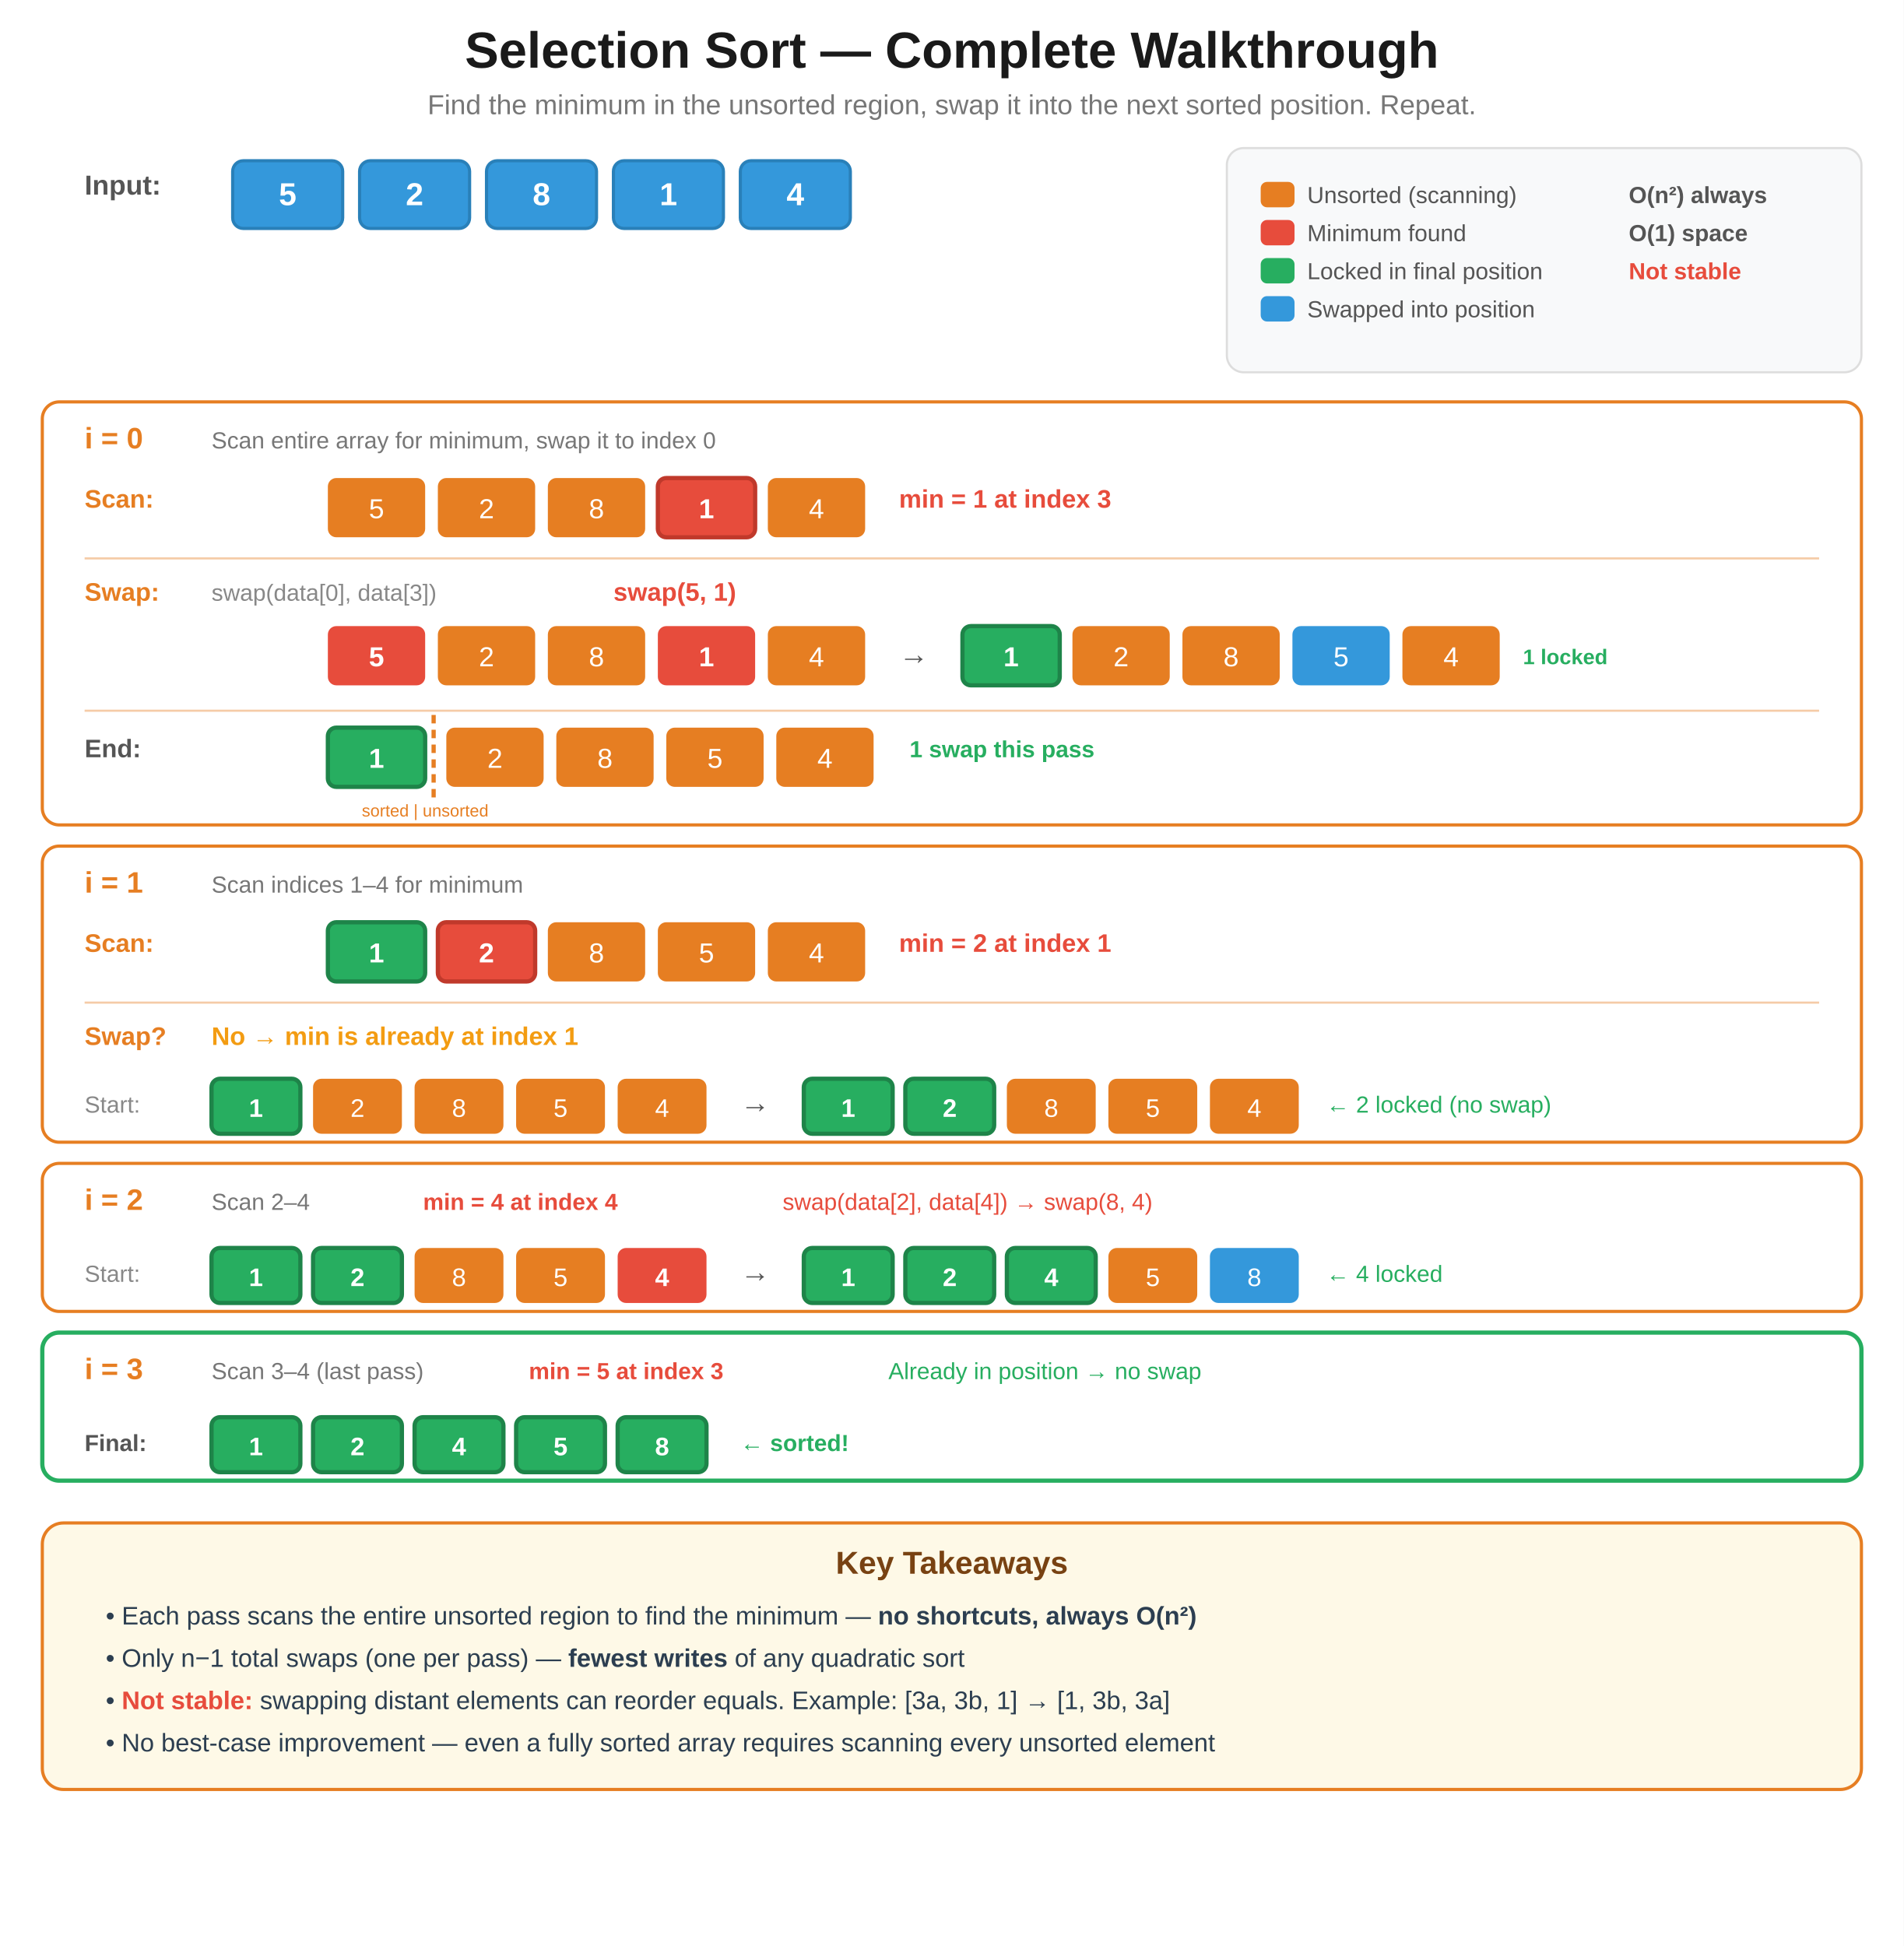
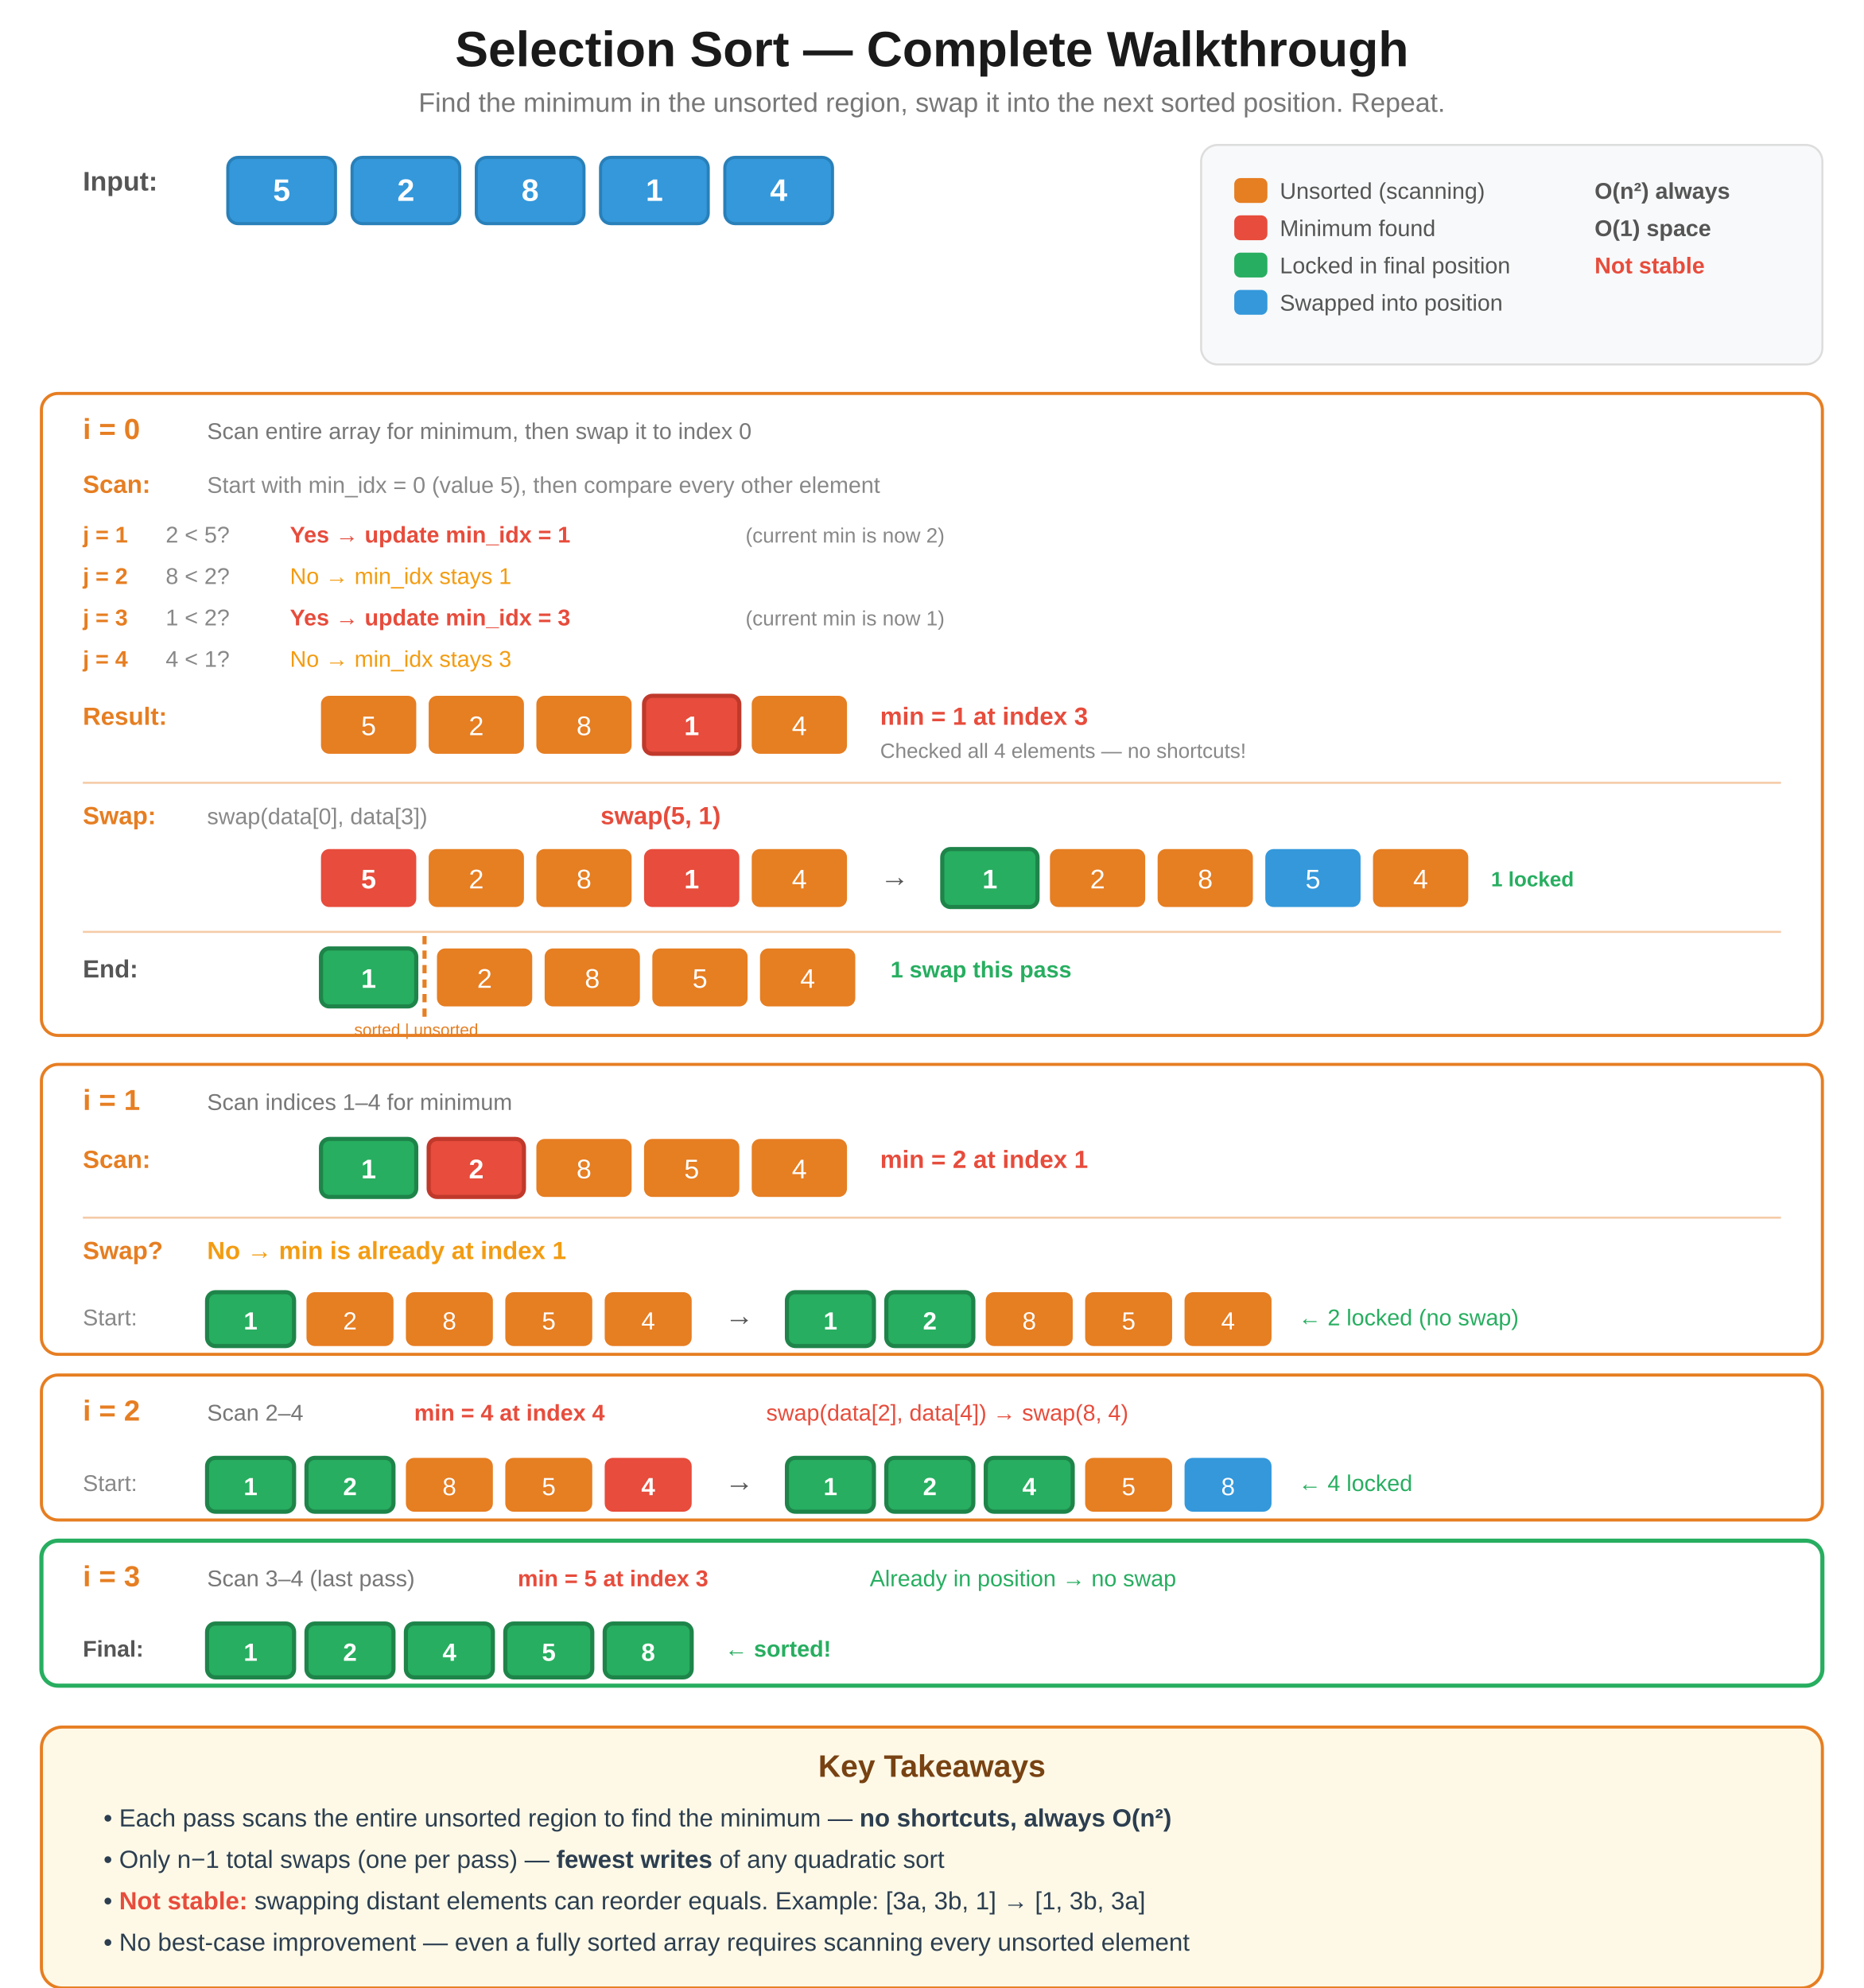
- <svg xmlns="http://www.w3.org/2000/svg" viewBox="0 0 900 920" font-family="'Segoe UI', Arial, sans-serif">
+ <svg xmlns="http://www.w3.org/2000/svg" viewBox="0 0 900 960" font-family="'Segoe UI', Arial, sans-serif">
  <rect width="100%" height="100%" fill="white" />
  <text x="450" y="32" text-anchor="middle" fill="#1a1a1a" font-size="24" font-weight="bold">Selection Sort — Complete Walkthrough</text>
  <text x="450" y="54" text-anchor="middle" fill="#777" font-size="13">Find the minimum in the unsorted region, swap it into the next sorted position. Repeat.</text>
  <rect x="580" y="70" width="300" height="106" rx="8" fill="#f8f9fa" stroke="#ddd" stroke-width="1" />
  <rect x="596" y="86" width="16" height="12" rx="3" fill="#e67e22" />
  <text x="618" y="96" fill="#555" font-size="11">Unsorted (scanning)</text>
  <rect x="596" y="104" width="16" height="12" rx="3" fill="#e74c3c" />
  <text x="618" y="114" fill="#555" font-size="11">Minimum found</text>
  <rect x="596" y="122" width="16" height="12" rx="3" fill="#27ae60" />
  <text x="618" y="132" fill="#555" font-size="11">Locked in final position</text>
  <rect x="596" y="140" width="16" height="12" rx="3" fill="#3498db" />
  <text x="618" y="150" fill="#555" font-size="11">Swapped into position</text>
  <text x="770" y="96" fill="#555" font-size="11" font-weight="bold">O(n²) always</text>
  <text x="770" y="114" fill="#555" font-size="11" font-weight="bold">O(1) space</text>
  <text x="770" y="132" fill="#e74c3c" font-size="11" font-weight="bold">Not stable</text>
  <text x="40" y="92" fill="#555" font-size="13" font-weight="bold">Input:</text>
  <rect x="110" y="76" width="52" height="32" rx="5" fill="#3498db" stroke="#2980b9" stroke-width="1.5" />
  <text x="136" y="97" text-anchor="middle" fill="#fff" font-size="15" font-weight="bold">5</text>
  <rect x="170" y="76" width="52" height="32" rx="5" fill="#3498db" stroke="#2980b9" stroke-width="1.5" />
  <text x="196" y="97" text-anchor="middle" fill="#fff" font-size="15" font-weight="bold">2</text>
  <rect x="230" y="76" width="52" height="32" rx="5" fill="#3498db" stroke="#2980b9" stroke-width="1.5" />
  <text x="256" y="97" text-anchor="middle" fill="#fff" font-size="15" font-weight="bold">8</text>
  <rect x="290" y="76" width="52" height="32" rx="5" fill="#3498db" stroke="#2980b9" stroke-width="1.5" />
  <text x="316" y="97" text-anchor="middle" fill="#fff" font-size="15" font-weight="bold">1</text>
  <rect x="350" y="76" width="52" height="32" rx="5" fill="#3498db" stroke="#2980b9" stroke-width="1.5" />
  <text x="376" y="97" text-anchor="middle" fill="#fff" font-size="15" font-weight="bold">4</text>
-   <rect x="20" y="190" width="860" height="200" rx="8" fill="#fff" stroke="#e67e22" stroke-width="1.5" />
+   <rect x="20" y="190" width="860" height="310" rx="8" fill="#fff" stroke="#e67e22" stroke-width="1.5" />
  <text x="40" y="212" fill="#e67e22" font-size="14" font-weight="bold">i = 0</text>
-   <text x="100" y="212" fill="#777" font-size="11">Scan entire array for minimum, swap it to index 0</text>
-   <text x="40" y="240" fill="#e67e22" font-size="12" font-weight="bold">Scan:</text>
-   <rect x="155" y="226" width="46" height="28" rx="4" fill="#e67e22" />
-   <text x="178" y="245" text-anchor="middle" fill="#fff" font-size="13">5</text>
-   <rect x="207" y="226" width="46" height="28" rx="4" fill="#e67e22" />
-   <text x="230" y="245" text-anchor="middle" fill="#fff" font-size="13">2</text>
-   <rect x="259" y="226" width="46" height="28" rx="4" fill="#e67e22" />
-   <text x="282" y="245" text-anchor="middle" fill="#fff" font-size="13">8</text>
-   <rect x="311" y="226" width="46" height="28" rx="4" fill="#e74c3c" stroke="#c0392b" stroke-width="2" />
-   <text x="334" y="245" text-anchor="middle" fill="#fff" font-size="13" font-weight="bold">1</text>
-   <rect x="363" y="226" width="46" height="28" rx="4" fill="#e67e22" />
-   <text x="386" y="245" text-anchor="middle" fill="#fff" font-size="13">4</text>
-   <text x="425" y="240" fill="#e74c3c" font-size="12" font-weight="bold">min = 1 at index 3</text>
-   <line x1="40" y1="264" x2="860" y2="264" stroke="#f5cba7" stroke-width="1" />
-   <text x="40" y="284" fill="#e67e22" font-size="12" font-weight="bold">Swap:</text>
-   <text x="100" y="284" fill="#888" font-size="11">swap(data[0], data[3])</text>
-   <text x="290" y="284" fill="#e74c3c" font-size="12" font-weight="bold">swap(5, 1)</text>
-   <rect x="155" y="296" width="46" height="28" rx="4" fill="#e74c3c" />
-   <text x="178" y="315" text-anchor="middle" fill="#fff" font-size="13" font-weight="bold">5</text>
-   <rect x="207" y="296" width="46" height="28" rx="4" fill="#e67e22" />
-   <text x="230" y="315" text-anchor="middle" fill="#fff" font-size="13">2</text>
-   <rect x="259" y="296" width="46" height="28" rx="4" fill="#e67e22" />
-   <text x="282" y="315" text-anchor="middle" fill="#fff" font-size="13">8</text>
-   <rect x="311" y="296" width="46" height="28" rx="4" fill="#e74c3c" />
-   <text x="334" y="315" text-anchor="middle" fill="#fff" font-size="13" font-weight="bold">1</text>
-   <rect x="363" y="296" width="46" height="28" rx="4" fill="#e67e22" />
-   <text x="386" y="315" text-anchor="middle" fill="#fff" font-size="13">4</text>
-   <text x="425" y="314" fill="#555" font-size="14">→</text>
-   <rect x="455" y="296" width="46" height="28" rx="4" fill="#27ae60" stroke="#1e8449" stroke-width="2" />
-   <text x="478" y="315" text-anchor="middle" fill="#fff" font-size="13" font-weight="bold">1</text>
-   <rect x="507" y="296" width="46" height="28" rx="4" fill="#e67e22" />
-   <text x="530" y="315" text-anchor="middle" fill="#fff" font-size="13">2</text>
-   <rect x="559" y="296" width="46" height="28" rx="4" fill="#e67e22" />
-   <text x="582" y="315" text-anchor="middle" fill="#fff" font-size="13">8</text>
-   <rect x="611" y="296" width="46" height="28" rx="4" fill="#3498db" />
-   <text x="634" y="315" text-anchor="middle" fill="#fff" font-size="13">5</text>
-   <rect x="663" y="296" width="46" height="28" rx="4" fill="#e67e22" />
-   <text x="686" y="315" text-anchor="middle" fill="#fff" font-size="13">4</text>
-   <text x="720" y="314" fill="#27ae60" font-size="10" font-weight="bold">1 locked</text>
-   <line x1="40" y1="336" x2="860" y2="336" stroke="#f5cba7" stroke-width="1" />
-   <text x="40" y="358" fill="#555" font-size="12" font-weight="bold">End:</text>
-   <rect x="155" y="344" width="46" height="28" rx="4" fill="#27ae60" stroke="#1e8449" stroke-width="2" />
-   <text x="178" y="363" text-anchor="middle" fill="#fff" font-size="13" font-weight="bold">1</text>
-   <line x1="205" y1="338" x2="205" y2="378" stroke="#e67e22" stroke-width="2" stroke-dasharray="4,3" />
-   <text x="201" y="386" text-anchor="middle" fill="#e67e22" font-size="8">sorted | unsorted</text>
-   <rect x="211" y="344" width="46" height="28" rx="4" fill="#e67e22" />
-   <text x="234" y="363" text-anchor="middle" fill="#fff" font-size="13">2</text>
-   <rect x="263" y="344" width="46" height="28" rx="4" fill="#e67e22" />
-   <text x="286" y="363" text-anchor="middle" fill="#fff" font-size="13">8</text>
-   <rect x="315" y="344" width="46" height="28" rx="4" fill="#e67e22" />
-   <text x="338" y="363" text-anchor="middle" fill="#fff" font-size="13">5</text>
-   <rect x="367" y="344" width="46" height="28" rx="4" fill="#e67e22" />
-   <text x="390" y="363" text-anchor="middle" fill="#fff" font-size="13">4</text>
-   <text x="430" y="358" fill="#27ae60" font-size="11" font-weight="bold">1 swap this pass</text>
-   <rect x="20" y="400" width="860" height="140" rx="8" fill="#fff" stroke="#e67e22" stroke-width="1.5" />
-   <text x="40" y="422" fill="#e67e22" font-size="14" font-weight="bold">i = 1</text>
-   <text x="100" y="422" fill="#777" font-size="11">Scan indices 1–4 for minimum</text>
-   <text x="40" y="450" fill="#e67e22" font-size="12" font-weight="bold">Scan:</text>
-   <rect x="155" y="436" width="46" height="28" rx="4" fill="#27ae60" stroke="#1e8449" stroke-width="2" />
-   <text x="178" y="455" text-anchor="middle" fill="#fff" font-size="13" font-weight="bold">1</text>
-   <rect x="207" y="436" width="46" height="28" rx="4" fill="#e74c3c" stroke="#c0392b" stroke-width="2" />
-   <text x="230" y="455" text-anchor="middle" fill="#fff" font-size="13" font-weight="bold">2</text>
-   <rect x="259" y="436" width="46" height="28" rx="4" fill="#e67e22" />
-   <text x="282" y="455" text-anchor="middle" fill="#fff" font-size="13">8</text>
-   <rect x="311" y="436" width="46" height="28" rx="4" fill="#e67e22" />
-   <text x="334" y="455" text-anchor="middle" fill="#fff" font-size="13">5</text>
-   <rect x="363" y="436" width="46" height="28" rx="4" fill="#e67e22" />
-   <text x="386" y="455" text-anchor="middle" fill="#fff" font-size="13">4</text>
-   <text x="425" y="450" fill="#e74c3c" font-size="12" font-weight="bold">min = 2 at index 1</text>
-   <line x1="40" y1="474" x2="860" y2="474" stroke="#f5cba7" stroke-width="1" />
-   <text x="40" y="494" fill="#e67e22" font-size="12" font-weight="bold">Swap?</text>
-   <text x="100" y="494" fill="#f39c12" font-size="12" font-weight="bold">No → min is already at index 1</text>
-   <text x="40" y="526" fill="#888" font-size="11">Start:</text>
-   <rect x="100" y="510" width="42" height="26" rx="4" fill="#27ae60" stroke="#1e8449" stroke-width="2" />
-   <text x="121" y="528" text-anchor="middle" fill="#fff" font-size="12" font-weight="bold">1</text>
-   <rect x="148" y="510" width="42" height="26" rx="4" fill="#e67e22" />
-   <text x="169" y="528" text-anchor="middle" fill="#fff" font-size="12">2</text>
-   <rect x="196" y="510" width="42" height="26" rx="4" fill="#e67e22" />
-   <text x="217" y="528" text-anchor="middle" fill="#fff" font-size="12">8</text>
-   <rect x="244" y="510" width="42" height="26" rx="4" fill="#e67e22" />
-   <text x="265" y="528" text-anchor="middle" fill="#fff" font-size="12">5</text>
-   <rect x="292" y="510" width="42" height="26" rx="4" fill="#e67e22" />
-   <text x="313" y="528" text-anchor="middle" fill="#fff" font-size="12">4</text>
-   <text x="350" y="526" fill="#555" font-size="14">→</text>
-   <rect x="380" y="510" width="42" height="26" rx="4" fill="#27ae60" stroke="#1e8449" stroke-width="2" />
-   <text x="401" y="528" text-anchor="middle" fill="#fff" font-size="12" font-weight="bold">1</text>
-   <rect x="428" y="510" width="42" height="26" rx="4" fill="#27ae60" stroke="#1e8449" stroke-width="2" />
-   <text x="449" y="528" text-anchor="middle" fill="#fff" font-size="12" font-weight="bold">2</text>
-   <rect x="476" y="510" width="42" height="26" rx="4" fill="#e67e22" />
-   <text x="497" y="528" text-anchor="middle" fill="#fff" font-size="12">8</text>
-   <rect x="524" y="510" width="42" height="26" rx="4" fill="#e67e22" />
-   <text x="545" y="528" text-anchor="middle" fill="#fff" font-size="12">5</text>
-   <rect x="572" y="510" width="42" height="26" rx="4" fill="#e67e22" />
-   <text x="593" y="528" text-anchor="middle" fill="#fff" font-size="12">4</text>
-   <text x="627" y="526" fill="#27ae60" font-size="11">← 2 locked (no swap)</text>
-   <rect x="20" y="550" width="860" height="70" rx="8" fill="#fff" stroke="#e67e22" stroke-width="1.5" />
-   <text x="40" y="572" fill="#e67e22" font-size="14" font-weight="bold">i = 2</text>
-   <text x="100" y="572" fill="#777" font-size="11">Scan 2–4</text>
-   <text x="200" y="572" fill="#e74c3c" font-size="11" font-weight="bold">min = 4 at index 4</text>
-   <text x="370" y="572" fill="#e74c3c" font-size="11">swap(data[2], data[4]) → swap(8, 4)</text>
-   <text x="40" y="606" fill="#888" font-size="11">Start:</text>
-   <rect x="100" y="590" width="42" height="26" rx="4" fill="#27ae60" stroke="#1e8449" stroke-width="2" />
-   <text x="121" y="608" text-anchor="middle" fill="#fff" font-size="12" font-weight="bold">1</text>
-   <rect x="148" y="590" width="42" height="26" rx="4" fill="#27ae60" stroke="#1e8449" stroke-width="2" />
-   <text x="169" y="608" text-anchor="middle" fill="#fff" font-size="12" font-weight="bold">2</text>
-   <rect x="196" y="590" width="42" height="26" rx="4" fill="#e67e22" />
-   <text x="217" y="608" text-anchor="middle" fill="#fff" font-size="12">8</text>
-   <rect x="244" y="590" width="42" height="26" rx="4" fill="#e67e22" />
-   <text x="265" y="608" text-anchor="middle" fill="#fff" font-size="12">5</text>
-   <rect x="292" y="590" width="42" height="26" rx="4" fill="#e74c3c" />
-   <text x="313" y="608" text-anchor="middle" fill="#fff" font-size="12" font-weight="bold">4</text>
-   <text x="350" y="606" fill="#555" font-size="14">→</text>
-   <rect x="380" y="590" width="42" height="26" rx="4" fill="#27ae60" stroke="#1e8449" stroke-width="2" />
-   <text x="401" y="608" text-anchor="middle" fill="#fff" font-size="12" font-weight="bold">1</text>
-   <rect x="428" y="590" width="42" height="26" rx="4" fill="#27ae60" stroke="#1e8449" stroke-width="2" />
-   <text x="449" y="608" text-anchor="middle" fill="#fff" font-size="12" font-weight="bold">2</text>
-   <rect x="476" y="590" width="42" height="26" rx="4" fill="#27ae60" stroke="#1e8449" stroke-width="2" />
-   <text x="497" y="608" text-anchor="middle" fill="#fff" font-size="12" font-weight="bold">4</text>
-   <rect x="524" y="590" width="42" height="26" rx="4" fill="#e67e22" />
-   <text x="545" y="608" text-anchor="middle" fill="#fff" font-size="12">5</text>
-   <rect x="572" y="590" width="42" height="26" rx="4" fill="#3498db" />
-   <text x="593" y="608" text-anchor="middle" fill="#fff" font-size="12">8</text>
-   <text x="627" y="606" fill="#27ae60" font-size="11">← 4 locked</text>
-   <rect x="20" y="630" width="860" height="70" rx="8" fill="#fff" stroke="#27ae60" stroke-width="2" />
-   <text x="40" y="652" fill="#e67e22" font-size="14" font-weight="bold">i = 3</text>
-   <text x="100" y="652" fill="#777" font-size="11">Scan 3–4 (last pass)</text>
-   <text x="250" y="652" fill="#e74c3c" font-size="11" font-weight="bold">min = 5 at index 3</text>
-   <text x="420" y="652" fill="#27ae60" font-size="11">Already in position → no swap</text>
-   <text x="40" y="686" fill="#555" font-size="11" font-weight="bold">Final:</text>
-   <rect x="100" y="670" width="42" height="26" rx="4" fill="#27ae60" stroke="#1e8449" stroke-width="2" />
-   <text x="121" y="688" text-anchor="middle" fill="#fff" font-size="12" font-weight="bold">1</text>
-   <rect x="148" y="670" width="42" height="26" rx="4" fill="#27ae60" stroke="#1e8449" stroke-width="2" />
-   <text x="169" y="688" text-anchor="middle" fill="#fff" font-size="12" font-weight="bold">2</text>
-   <rect x="196" y="670" width="42" height="26" rx="4" fill="#27ae60" stroke="#1e8449" stroke-width="2" />
-   <text x="217" y="688" text-anchor="middle" fill="#fff" font-size="12" font-weight="bold">4</text>
-   <rect x="244" y="670" width="42" height="26" rx="4" fill="#27ae60" stroke="#1e8449" stroke-width="2" />
-   <text x="265" y="688" text-anchor="middle" fill="#fff" font-size="12" font-weight="bold">5</text>
-   <rect x="292" y="670" width="42" height="26" rx="4" fill="#27ae60" stroke="#1e8449" stroke-width="2" />
-   <text x="313" y="688" text-anchor="middle" fill="#fff" font-size="12" font-weight="bold">8</text>
-   <text x="350" y="686" fill="#27ae60" font-size="11" font-weight="bold">← sorted!</text>
-   <rect x="20" y="720" width="860" height="126" rx="10" fill="#fef9e7" stroke="#e67e22" stroke-width="1.5" />
-   <text x="450" y="744" text-anchor="middle" fill="#784212" font-size="15" font-weight="bold">Key Takeaways</text>
-   <text x="50" y="768" fill="#2c3e50" font-size="12">• Each pass scans the entire unsorted region to find the minimum — <tspan font-weight="bold">no shortcuts, always O(n²)</tspan>
+   <text x="100" y="212" fill="#777" font-size="11">Scan entire array for minimum, then swap it to index 0</text>
+   <text x="40" y="238" fill="#e67e22" font-size="12" font-weight="bold">Scan:</text>
+   <text x="100" y="238" fill="#888" font-size="11">Start with min_idx = 0 (value 5), then compare every other element</text>
+   <text x="40" y="262" fill="#e67e22" font-size="11" font-weight="bold">j = 1</text>
+   <text x="80" y="262" fill="#888" font-size="11">2 &lt; 5?</text>
+   <text x="140" y="262" fill="#e74c3c" font-size="11" font-weight="bold">Yes → update min_idx = 1</text>
+   <text x="360" y="262" fill="#888" font-size="10">(current min is now 2)</text>
+   <text x="40" y="282" fill="#e67e22" font-size="11" font-weight="bold">j = 2</text>
+   <text x="80" y="282" fill="#888" font-size="11">8 &lt; 2?</text>
+   <text x="140" y="282" fill="#f39c12" font-size="11">No → min_idx stays 1</text>
+   <text x="40" y="302" fill="#e67e22" font-size="11" font-weight="bold">j = 3</text>
+   <text x="80" y="302" fill="#888" font-size="11">1 &lt; 2?</text>
+   <text x="140" y="302" fill="#e74c3c" font-size="11" font-weight="bold">Yes → update min_idx = 3</text>
+   <text x="360" y="302" fill="#888" font-size="10">(current min is now 1)</text>
+   <text x="40" y="322" fill="#e67e22" font-size="11" font-weight="bold">j = 4</text>
+   <text x="80" y="322" fill="#888" font-size="11">4 &lt; 1?</text>
+   <text x="140" y="322" fill="#f39c12" font-size="11">No → min_idx stays 3</text>
+   <text x="40" y="350" fill="#e67e22" font-size="12" font-weight="bold">Result:</text>
+   <rect x="155" y="336" width="46" height="28" rx="4" fill="#e67e22" />
+   <text x="178" y="355" text-anchor="middle" fill="#fff" font-size="13">5</text>
+   <rect x="207" y="336" width="46" height="28" rx="4" fill="#e67e22" />
+   <text x="230" y="355" text-anchor="middle" fill="#fff" font-size="13">2</text>
+   <rect x="259" y="336" width="46" height="28" rx="4" fill="#e67e22" />
+   <text x="282" y="355" text-anchor="middle" fill="#fff" font-size="13">8</text>
+   <rect x="311" y="336" width="46" height="28" rx="4" fill="#e74c3c" stroke="#c0392b" stroke-width="2" />
+   <text x="334" y="355" text-anchor="middle" fill="#fff" font-size="13" font-weight="bold">1</text>
+   <rect x="363" y="336" width="46" height="28" rx="4" fill="#e67e22" />
+   <text x="386" y="355" text-anchor="middle" fill="#fff" font-size="13">4</text>
+   <text x="425" y="350" fill="#e74c3c" font-size="12" font-weight="bold">min = 1 at index 3</text>
+   <text x="425" y="366" fill="#888" font-size="10">Checked all 4 elements — no shortcuts!</text>
+   <line x1="40" y1="378" x2="860" y2="378" stroke="#f5cba7" stroke-width="1" />
+   <text x="40" y="398" fill="#e67e22" font-size="12" font-weight="bold">Swap:</text>
+   <text x="100" y="398" fill="#888" font-size="11">swap(data[0], data[3])</text>
+   <text x="290" y="398" fill="#e74c3c" font-size="12" font-weight="bold">swap(5, 1)</text>
+   <rect x="155" y="410" width="46" height="28" rx="4" fill="#e74c3c" />
+   <text x="178" y="429" text-anchor="middle" fill="#fff" font-size="13" font-weight="bold">5</text>
+   <rect x="207" y="410" width="46" height="28" rx="4" fill="#e67e22" />
+   <text x="230" y="429" text-anchor="middle" fill="#fff" font-size="13">2</text>
+   <rect x="259" y="410" width="46" height="28" rx="4" fill="#e67e22" />
+   <text x="282" y="429" text-anchor="middle" fill="#fff" font-size="13">8</text>
+   <rect x="311" y="410" width="46" height="28" rx="4" fill="#e74c3c" />
+   <text x="334" y="429" text-anchor="middle" fill="#fff" font-size="13" font-weight="bold">1</text>
+   <rect x="363" y="410" width="46" height="28" rx="4" fill="#e67e22" />
+   <text x="386" y="429" text-anchor="middle" fill="#fff" font-size="13">4</text>
+   <text x="425" y="428" fill="#555" font-size="14">→</text>
+   <rect x="455" y="410" width="46" height="28" rx="4" fill="#27ae60" stroke="#1e8449" stroke-width="2" />
+   <text x="478" y="429" text-anchor="middle" fill="#fff" font-size="13" font-weight="bold">1</text>
+   <rect x="507" y="410" width="46" height="28" rx="4" fill="#e67e22" />
+   <text x="530" y="429" text-anchor="middle" fill="#fff" font-size="13">2</text>
+   <rect x="559" y="410" width="46" height="28" rx="4" fill="#e67e22" />
+   <text x="582" y="429" text-anchor="middle" fill="#fff" font-size="13">8</text>
+   <rect x="611" y="410" width="46" height="28" rx="4" fill="#3498db" />
+   <text x="634" y="429" text-anchor="middle" fill="#fff" font-size="13">5</text>
+   <rect x="663" y="410" width="46" height="28" rx="4" fill="#e67e22" />
+   <text x="686" y="429" text-anchor="middle" fill="#fff" font-size="13">4</text>
+   <text x="720" y="428" fill="#27ae60" font-size="10" font-weight="bold">1 locked</text>
+   <line x1="40" y1="450" x2="860" y2="450" stroke="#f5cba7" stroke-width="1" />
+   <text x="40" y="472" fill="#555" font-size="12" font-weight="bold">End:</text>
+   <rect x="155" y="458" width="46" height="28" rx="4" fill="#27ae60" stroke="#1e8449" stroke-width="2" />
+   <text x="178" y="477" text-anchor="middle" fill="#fff" font-size="13" font-weight="bold">1</text>
+   <line x1="205" y1="452" x2="205" y2="492" stroke="#e67e22" stroke-width="2" stroke-dasharray="4,3" />
+   <text x="201" y="500" text-anchor="middle" fill="#e67e22" font-size="8">sorted | unsorted</text>
+   <rect x="211" y="458" width="46" height="28" rx="4" fill="#e67e22" />
+   <text x="234" y="477" text-anchor="middle" fill="#fff" font-size="13">2</text>
+   <rect x="263" y="458" width="46" height="28" rx="4" fill="#e67e22" />
+   <text x="286" y="477" text-anchor="middle" fill="#fff" font-size="13">8</text>
+   <rect x="315" y="458" width="46" height="28" rx="4" fill="#e67e22" />
+   <text x="338" y="477" text-anchor="middle" fill="#fff" font-size="13">5</text>
+   <rect x="367" y="458" width="46" height="28" rx="4" fill="#e67e22" />
+   <text x="390" y="477" text-anchor="middle" fill="#fff" font-size="13">4</text>
+   <text x="430" y="472" fill="#27ae60" font-size="11" font-weight="bold">1 swap this pass</text>
+   <rect x="20" y="514.0" width="860" height="140" rx="8" fill="#fff" stroke="#e67e22" stroke-width="1.5" />
+   <text x="40" y="536.0" fill="#e67e22" font-size="14" font-weight="bold">i = 1</text>
+   <text x="100" y="536.0" fill="#777" font-size="11">Scan indices 1–4 for minimum</text>
+   <text x="40" y="564.0" fill="#e67e22" font-size="12" font-weight="bold">Scan:</text>
+   <rect x="155" y="550.0" width="46" height="28" rx="4" fill="#27ae60" stroke="#1e8449" stroke-width="2" />
+   <text x="178" y="569.0" text-anchor="middle" fill="#fff" font-size="13" font-weight="bold">1</text>
+   <rect x="207" y="550.0" width="46" height="28" rx="4" fill="#e74c3c" stroke="#c0392b" stroke-width="2" />
+   <text x="230" y="569.0" text-anchor="middle" fill="#fff" font-size="13" font-weight="bold">2</text>
+   <rect x="259" y="550.0" width="46" height="28" rx="4" fill="#e67e22" />
+   <text x="282" y="569.0" text-anchor="middle" fill="#fff" font-size="13">8</text>
+   <rect x="311" y="550.0" width="46" height="28" rx="4" fill="#e67e22" />
+   <text x="334" y="569.0" text-anchor="middle" fill="#fff" font-size="13">5</text>
+   <rect x="363" y="550.0" width="46" height="28" rx="4" fill="#e67e22" />
+   <text x="386" y="569.0" text-anchor="middle" fill="#fff" font-size="13">4</text>
+   <text x="425" y="564.0" fill="#e74c3c" font-size="12" font-weight="bold">min = 2 at index 1</text>
+   <line x1="40" y1="588" x2="860" y2="588" stroke="#f5cba7" stroke-width="1" />
+   <text x="40" y="608.0" fill="#e67e22" font-size="12" font-weight="bold">Swap?</text>
+   <text x="100" y="608.0" fill="#f39c12" font-size="12" font-weight="bold">No → min is already at index 1</text>
+   <text x="40" y="640.0" fill="#888" font-size="11">Start:</text>
+   <rect x="100" y="624.0" width="42" height="26" rx="4" fill="#27ae60" stroke="#1e8449" stroke-width="2" />
+   <text x="121" y="642.0" text-anchor="middle" fill="#fff" font-size="12" font-weight="bold">1</text>
+   <rect x="148" y="624.0" width="42" height="26" rx="4" fill="#e67e22" />
+   <text x="169" y="642.0" text-anchor="middle" fill="#fff" font-size="12">2</text>
+   <rect x="196" y="624.0" width="42" height="26" rx="4" fill="#e67e22" />
+   <text x="217" y="642.0" text-anchor="middle" fill="#fff" font-size="12">8</text>
+   <rect x="244" y="624.0" width="42" height="26" rx="4" fill="#e67e22" />
+   <text x="265" y="642.0" text-anchor="middle" fill="#fff" font-size="12">5</text>
+   <rect x="292" y="624.0" width="42" height="26" rx="4" fill="#e67e22" />
+   <text x="313" y="642.0" text-anchor="middle" fill="#fff" font-size="12">4</text>
+   <text x="350" y="640.0" fill="#555" font-size="14">→</text>
+   <rect x="380" y="624.0" width="42" height="26" rx="4" fill="#27ae60" stroke="#1e8449" stroke-width="2" />
+   <text x="401" y="642.0" text-anchor="middle" fill="#fff" font-size="12" font-weight="bold">1</text>
+   <rect x="428" y="624.0" width="42" height="26" rx="4" fill="#27ae60" stroke="#1e8449" stroke-width="2" />
+   <text x="449" y="642.0" text-anchor="middle" fill="#fff" font-size="12" font-weight="bold">2</text>
+   <rect x="476" y="624.0" width="42" height="26" rx="4" fill="#e67e22" />
+   <text x="497" y="642.0" text-anchor="middle" fill="#fff" font-size="12">8</text>
+   <rect x="524" y="624.0" width="42" height="26" rx="4" fill="#e67e22" />
+   <text x="545" y="642.0" text-anchor="middle" fill="#fff" font-size="12">5</text>
+   <rect x="572" y="624.0" width="42" height="26" rx="4" fill="#e67e22" />
+   <text x="593" y="642.0" text-anchor="middle" fill="#fff" font-size="12">4</text>
+   <text x="627" y="640.0" fill="#27ae60" font-size="11">← 2 locked (no swap)</text>
+   <rect x="20" y="664.0" width="860" height="70" rx="8" fill="#fff" stroke="#e67e22" stroke-width="1.5" />
+   <text x="40" y="686.0" fill="#e67e22" font-size="14" font-weight="bold">i = 2</text>
+   <text x="100" y="686.0" fill="#777" font-size="11">Scan 2–4</text>
+   <text x="200" y="686.0" fill="#e74c3c" font-size="11" font-weight="bold">min = 4 at index 4</text>
+   <text x="370" y="686.0" fill="#e74c3c" font-size="11">swap(data[2], data[4]) → swap(8, 4)</text>
+   <text x="40" y="720.0" fill="#888" font-size="11">Start:</text>
+   <rect x="100" y="704.0" width="42" height="26" rx="4" fill="#27ae60" stroke="#1e8449" stroke-width="2" />
+   <text x="121" y="722.0" text-anchor="middle" fill="#fff" font-size="12" font-weight="bold">1</text>
+   <rect x="148" y="704.0" width="42" height="26" rx="4" fill="#27ae60" stroke="#1e8449" stroke-width="2" />
+   <text x="169" y="722.0" text-anchor="middle" fill="#fff" font-size="12" font-weight="bold">2</text>
+   <rect x="196" y="704.0" width="42" height="26" rx="4" fill="#e67e22" />
+   <text x="217" y="722.0" text-anchor="middle" fill="#fff" font-size="12">8</text>
+   <rect x="244" y="704.0" width="42" height="26" rx="4" fill="#e67e22" />
+   <text x="265" y="722.0" text-anchor="middle" fill="#fff" font-size="12">5</text>
+   <rect x="292" y="704.0" width="42" height="26" rx="4" fill="#e74c3c" />
+   <text x="313" y="722.0" text-anchor="middle" fill="#fff" font-size="12" font-weight="bold">4</text>
+   <text x="350" y="720.0" fill="#555" font-size="14">→</text>
+   <rect x="380" y="704.0" width="42" height="26" rx="4" fill="#27ae60" stroke="#1e8449" stroke-width="2" />
+   <text x="401" y="722.0" text-anchor="middle" fill="#fff" font-size="12" font-weight="bold">1</text>
+   <rect x="428" y="704.0" width="42" height="26" rx="4" fill="#27ae60" stroke="#1e8449" stroke-width="2" />
+   <text x="449" y="722.0" text-anchor="middle" fill="#fff" font-size="12" font-weight="bold">2</text>
+   <rect x="476" y="704.0" width="42" height="26" rx="4" fill="#27ae60" stroke="#1e8449" stroke-width="2" />
+   <text x="497" y="722.0" text-anchor="middle" fill="#fff" font-size="12" font-weight="bold">4</text>
+   <rect x="524" y="704.0" width="42" height="26" rx="4" fill="#e67e22" />
+   <text x="545" y="722.0" text-anchor="middle" fill="#fff" font-size="12">5</text>
+   <rect x="572" y="704.0" width="42" height="26" rx="4" fill="#3498db" />
+   <text x="593" y="722.0" text-anchor="middle" fill="#fff" font-size="12">8</text>
+   <text x="627" y="720.0" fill="#27ae60" font-size="11">← 4 locked</text>
+   <rect x="20" y="744.0" width="860" height="70" rx="8" fill="#fff" stroke="#27ae60" stroke-width="2" />
+   <text x="40" y="766.0" fill="#e67e22" font-size="14" font-weight="bold">i = 3</text>
+   <text x="100" y="766.0" fill="#777" font-size="11">Scan 3–4 (last pass)</text>
+   <text x="250" y="766.0" fill="#e74c3c" font-size="11" font-weight="bold">min = 5 at index 3</text>
+   <text x="420" y="766.0" fill="#27ae60" font-size="11">Already in position → no swap</text>
+   <text x="40" y="800.0" fill="#555" font-size="11" font-weight="bold">Final:</text>
+   <rect x="100" y="784.0" width="42" height="26" rx="4" fill="#27ae60" stroke="#1e8449" stroke-width="2" />
+   <text x="121" y="802.0" text-anchor="middle" fill="#fff" font-size="12" font-weight="bold">1</text>
+   <rect x="148" y="784.0" width="42" height="26" rx="4" fill="#27ae60" stroke="#1e8449" stroke-width="2" />
+   <text x="169" y="802.0" text-anchor="middle" fill="#fff" font-size="12" font-weight="bold">2</text>
+   <rect x="196" y="784.0" width="42" height="26" rx="4" fill="#27ae60" stroke="#1e8449" stroke-width="2" />
+   <text x="217" y="802.0" text-anchor="middle" fill="#fff" font-size="12" font-weight="bold">4</text>
+   <rect x="244" y="784.0" width="42" height="26" rx="4" fill="#27ae60" stroke="#1e8449" stroke-width="2" />
+   <text x="265" y="802.0" text-anchor="middle" fill="#fff" font-size="12" font-weight="bold">5</text>
+   <rect x="292" y="784.0" width="42" height="26" rx="4" fill="#27ae60" stroke="#1e8449" stroke-width="2" />
+   <text x="313" y="802.0" text-anchor="middle" fill="#fff" font-size="12" font-weight="bold">8</text>
+   <text x="350" y="800.0" fill="#27ae60" font-size="11" font-weight="bold">← sorted!</text>
+   <rect x="20" y="834.0" width="860" height="126" rx="10" fill="#fef9e7" stroke="#e67e22" stroke-width="1.5" />
+   <text x="450" y="858.0" text-anchor="middle" fill="#784212" font-size="15" font-weight="bold">Key Takeaways</text>
+   <text x="50" y="882.0" fill="#2c3e50" font-size="12">• Each pass scans the entire unsorted region to find the minimum — <tspan font-weight="bold">no shortcuts, always O(n²)</tspan>
  </text>
-   <text x="50" y="788" fill="#2c3e50" font-size="12">• Only n−1 total swaps (one per pass) — <tspan font-weight="bold">fewest writes</tspan> of any quadratic sort</text>
-   <text x="50" y="808" fill="#2c3e50" font-size="12">• <tspan font-weight="bold" fill="#e74c3c">Not stable:</tspan> swapping distant elements can reorder equals. Example: [3a, 3b, 1] → [1, 3b, 3a]</text>
-   <text x="50" y="828" fill="#2c3e50" font-size="12">• No best-case improvement — even a fully sorted array requires scanning every unsorted element</text>
+   <text x="50" y="902.0" fill="#2c3e50" font-size="12">• Only n−1 total swaps (one per pass) — <tspan font-weight="bold">fewest writes</tspan> of any quadratic sort</text>
+   <text x="50" y="922.0" fill="#2c3e50" font-size="12">• <tspan font-weight="bold" fill="#e74c3c">Not stable:</tspan> swapping distant elements can reorder equals. Example: [3a, 3b, 1] → [1, 3b, 3a]</text>
+   <text x="50" y="942.0" fill="#2c3e50" font-size="12">• No best-case improvement — even a fully sorted array requires scanning every unsorted element</text>
</svg>
